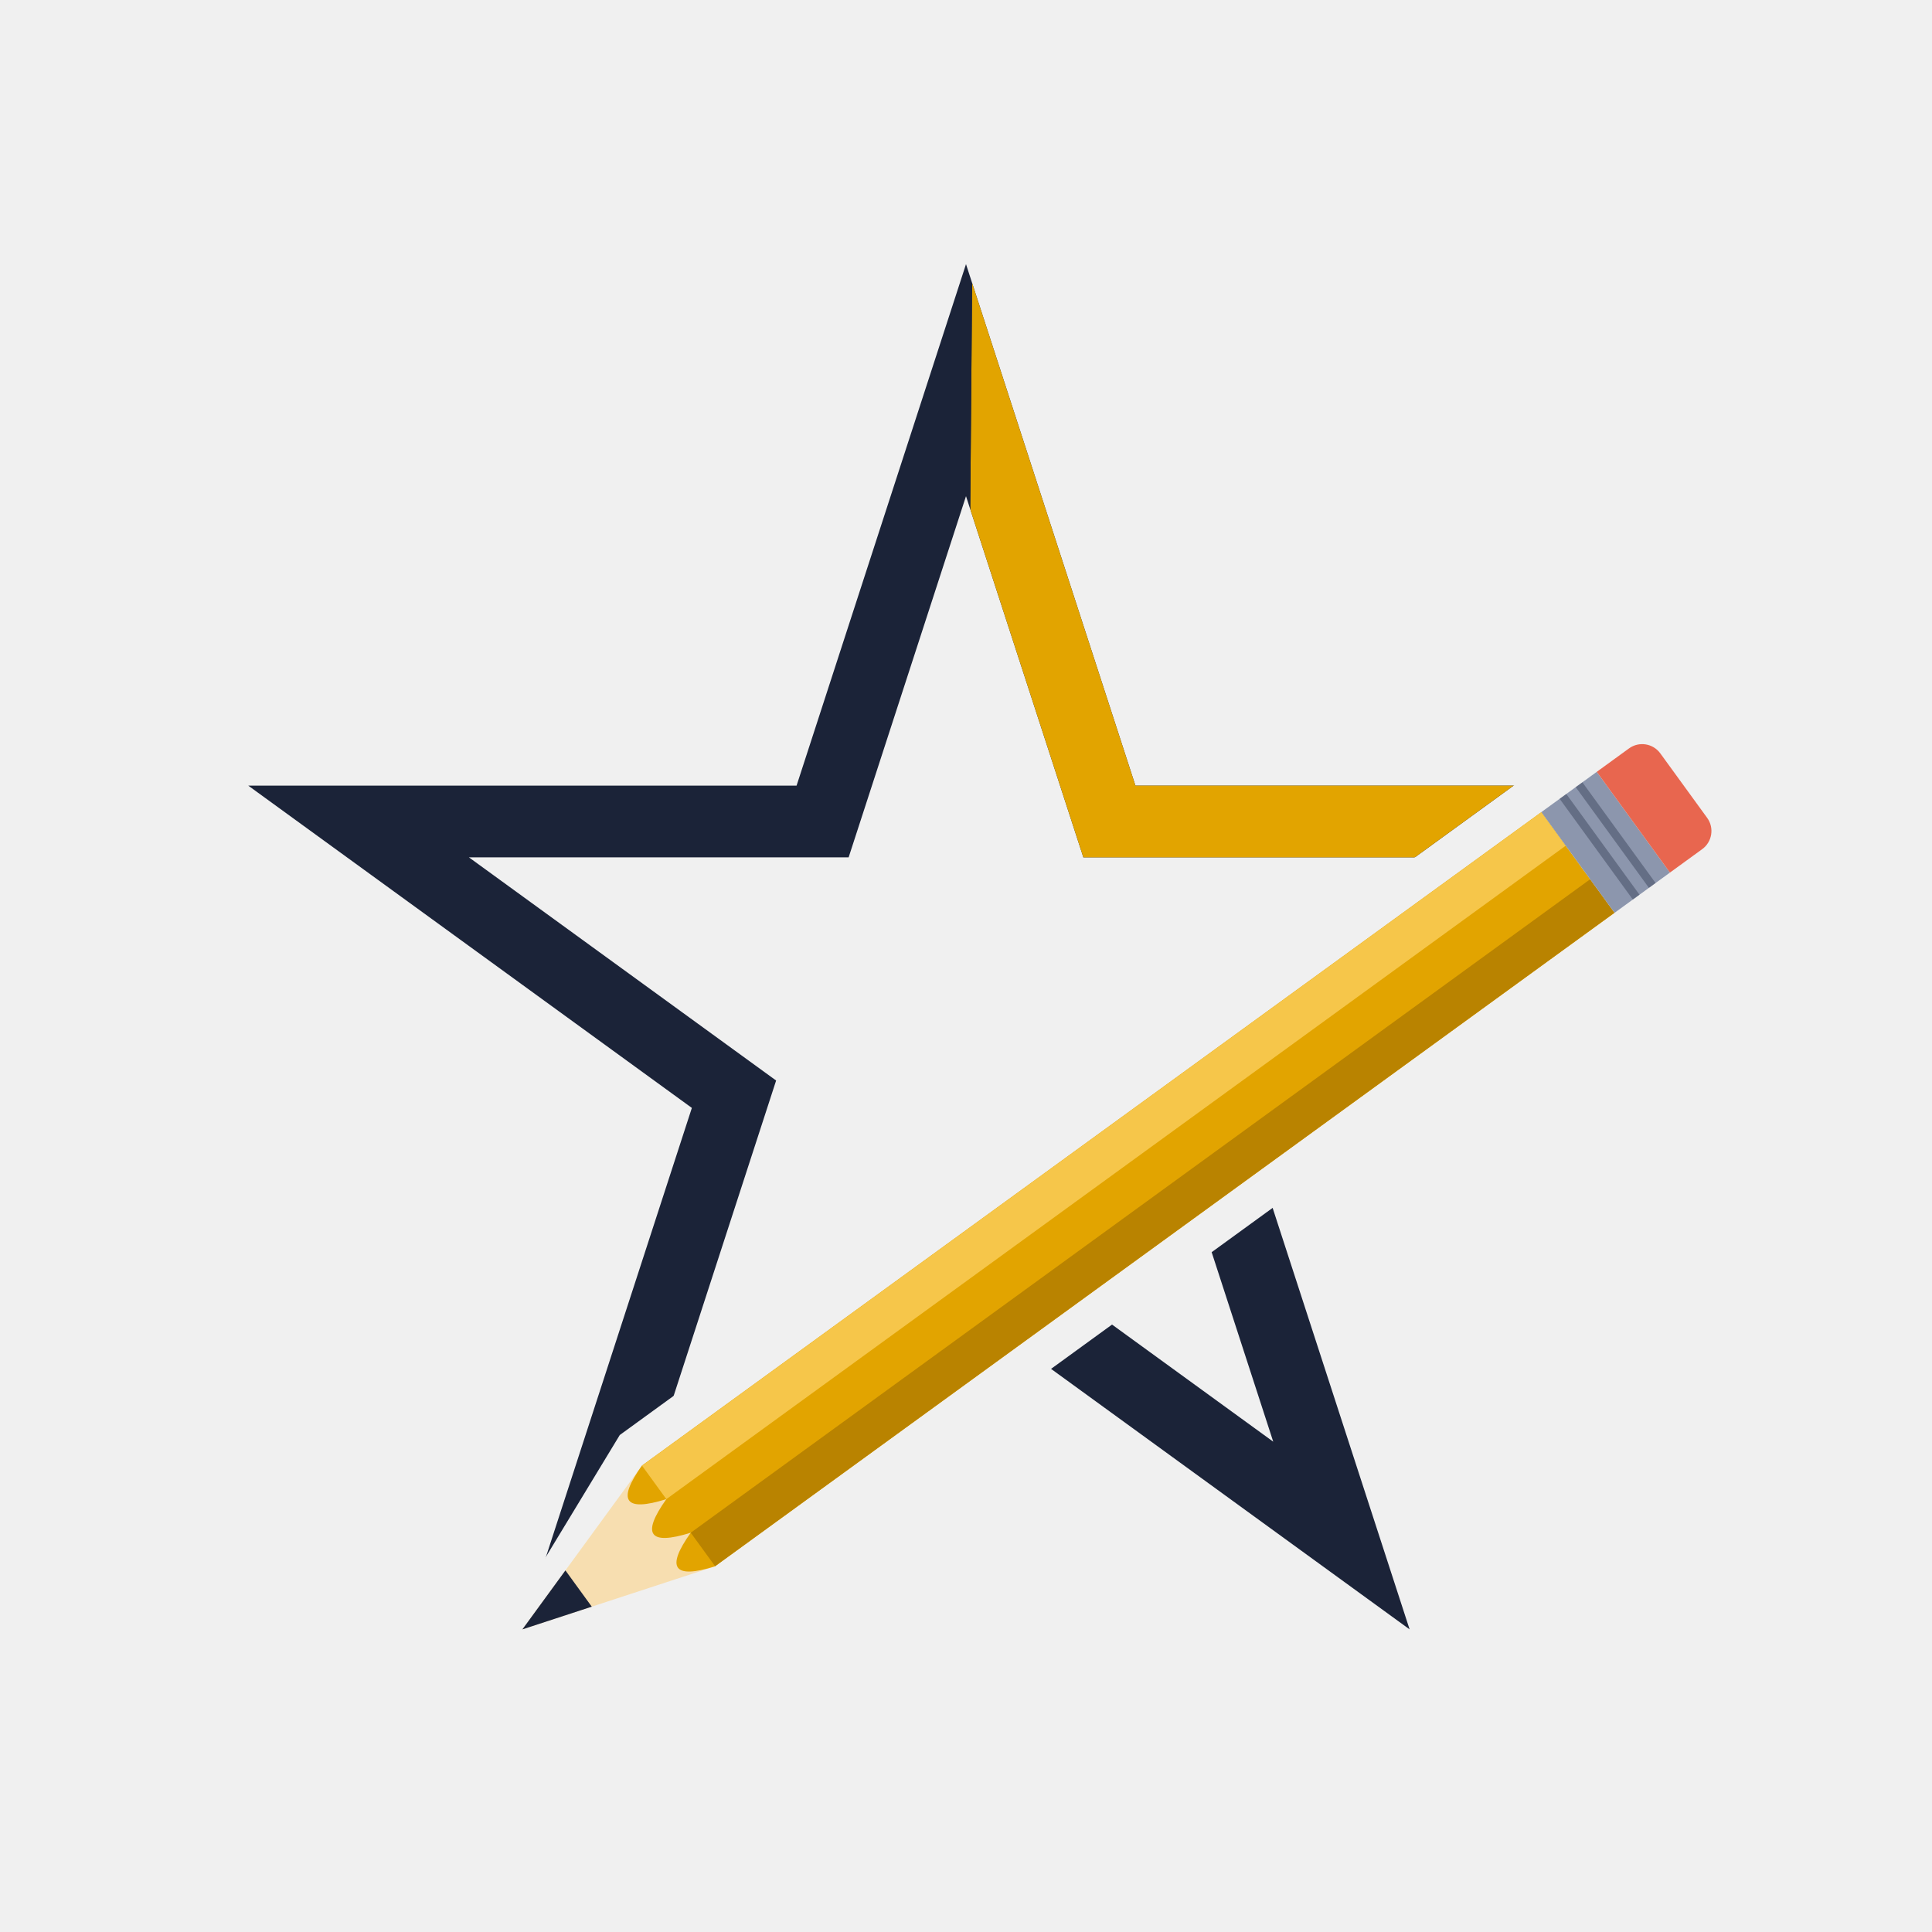
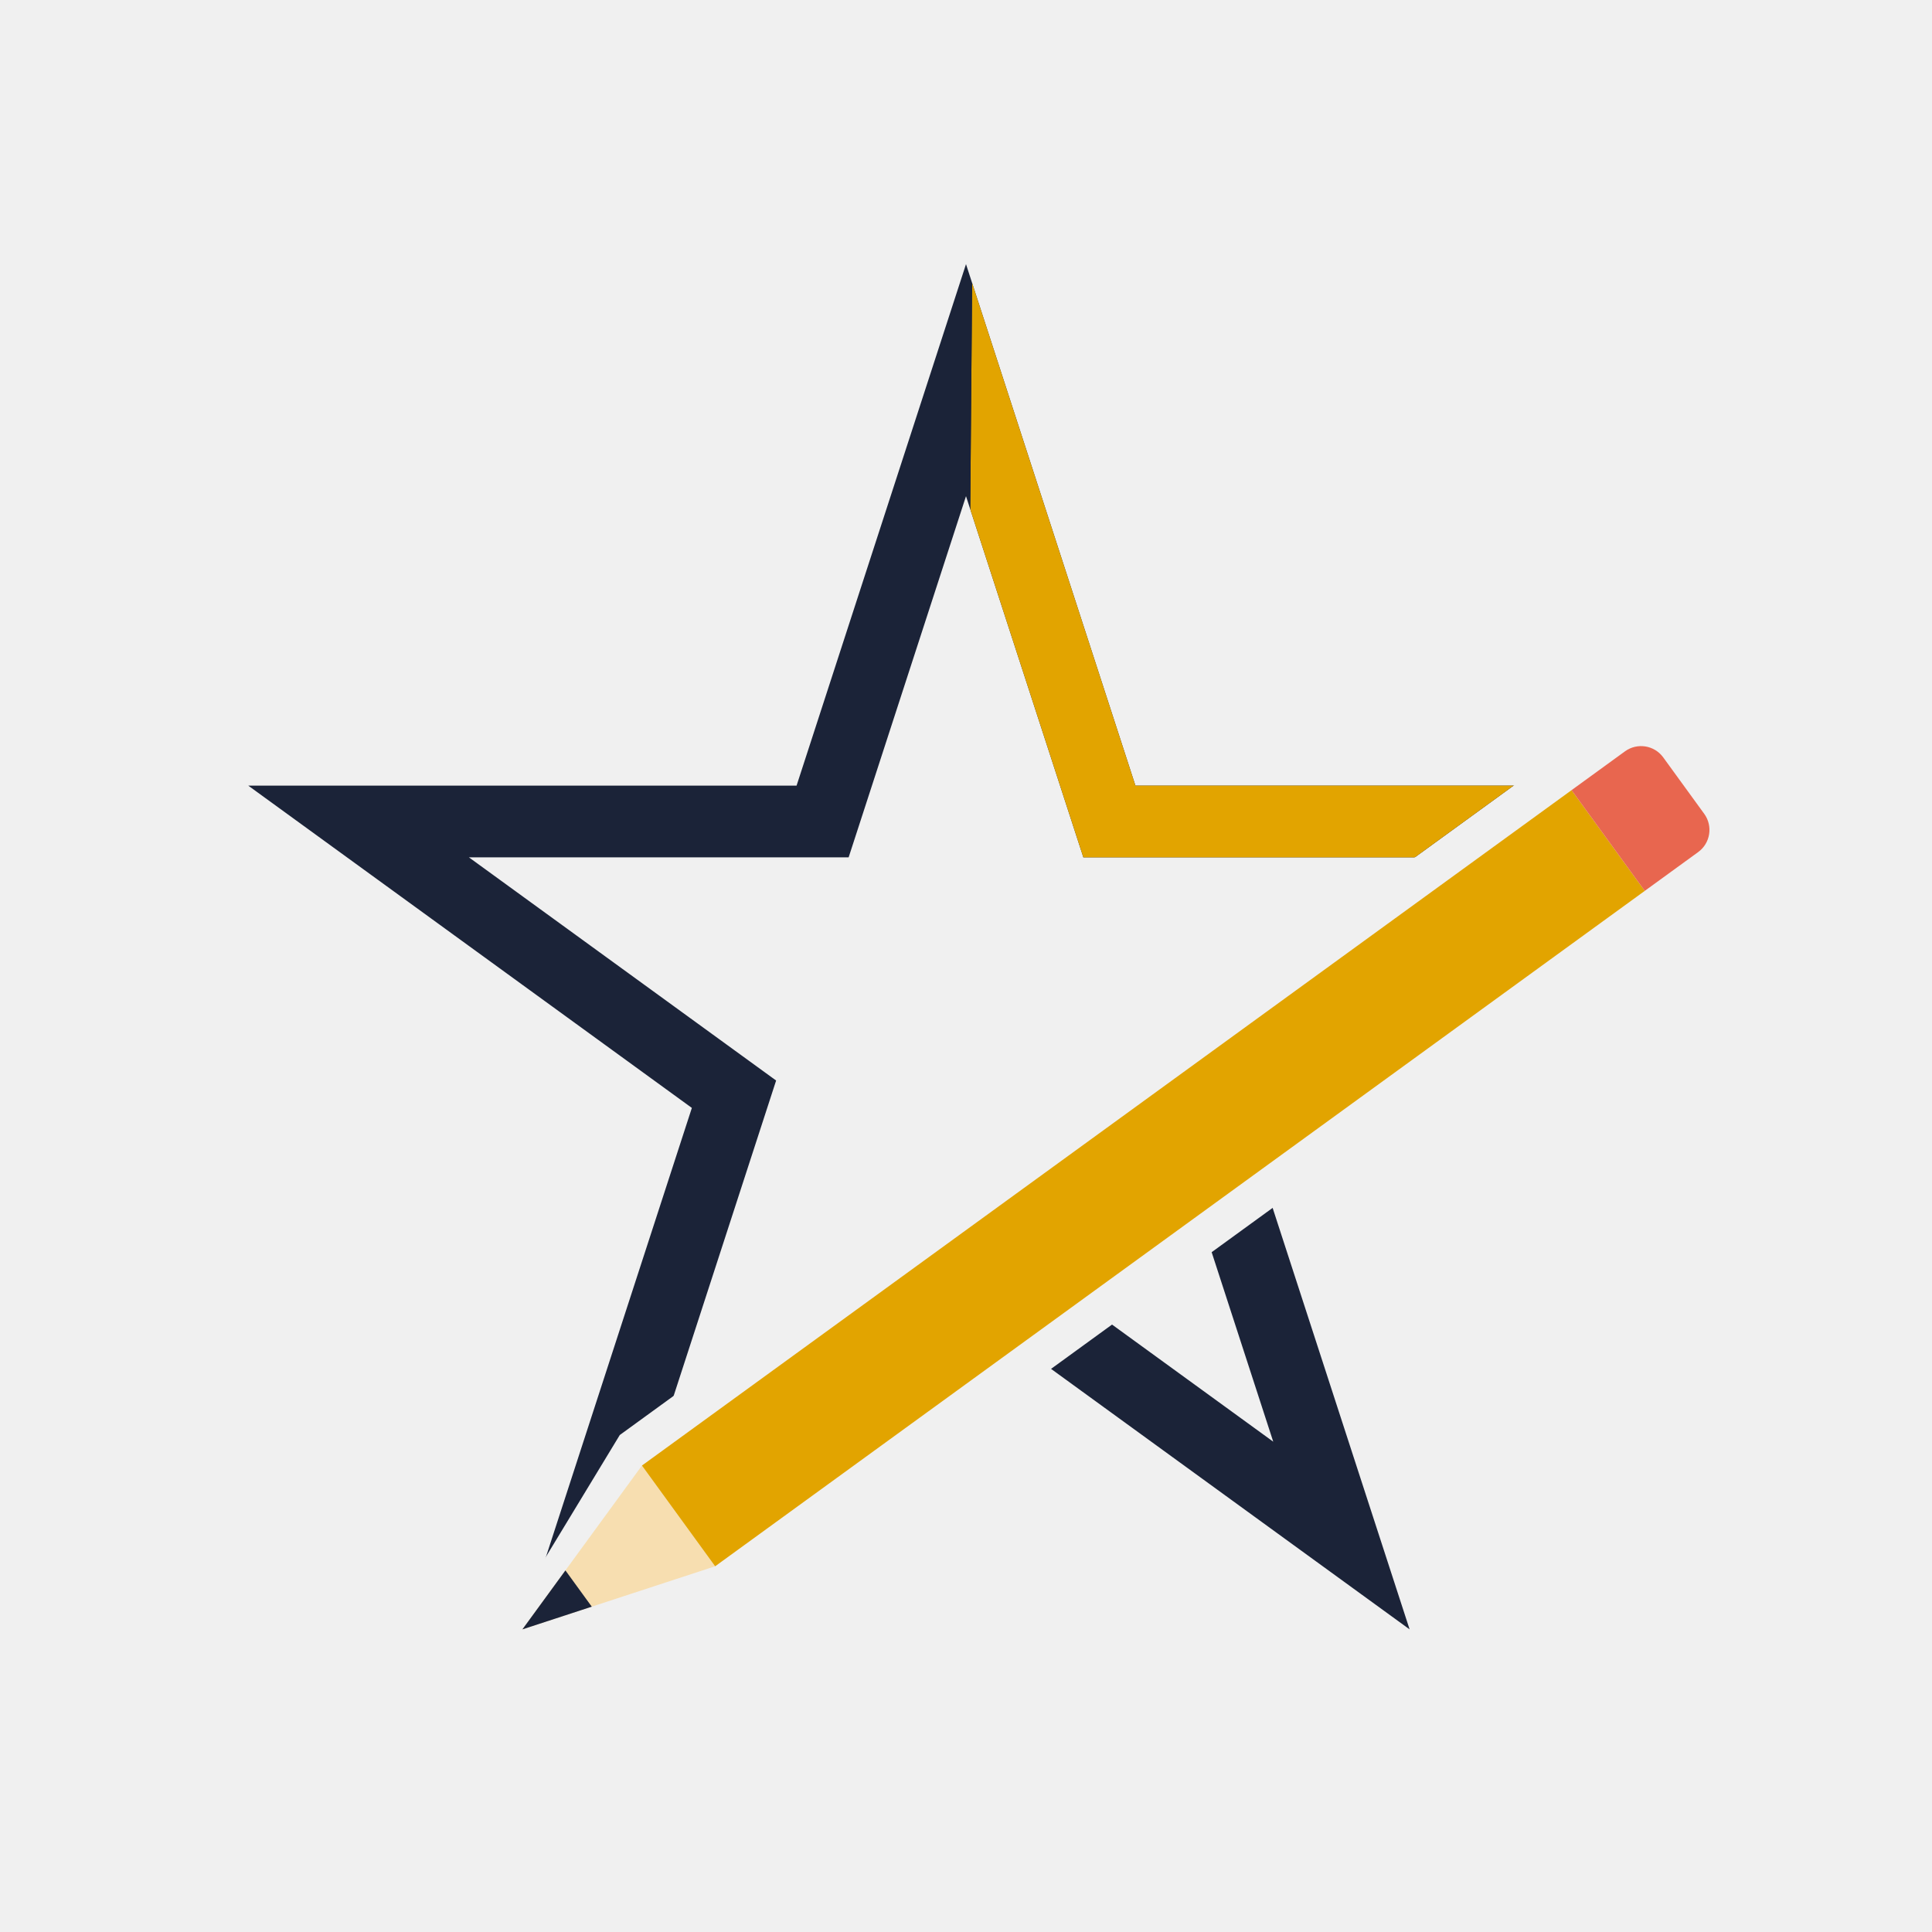
<svg xmlns="http://www.w3.org/2000/svg" viewBox="0 0 512 512">
  <defs>
    <mask id="a2-k" maskUnits="userSpaceOnUse" x="0" y="0" width="512" height="512">
      <rect width="512" height="512" fill="#fff" />
      <g fill="#000">
        <g transform="translate(138.44 431.8) rotate(-36)">
          <path d="M-12 0L51.15 -26.5L390.42 -26.5L390.42 26.5L51.15 26.5Z" />
        </g>
      </g>
    </mask>
  </defs>
  <path d="M256 70L300.9 208.2L446.21 208.2L328.65 293.61L373.56 431.8L256 346.39L138.44 431.8L183.35 293.61L65.79 208.2L211.1 208.2ZM256 131.49L287.1 227.2L387.74 227.2L306.32 286.35L337.42 382.06L256 322.91L174.58 382.06L205.68 286.35L124.26 227.2L224.9 227.2Z" fill="#1b2338" fill-rule="evenodd" mask="url(#a2-k)" />
  <clipPath id="a2-c">
    <path d="M256 270L258 30L556 -30L556 208.2Z" />
  </clipPath>
  <path d="M256 70L300.9 208.2L446.21 208.2L328.65 293.61L373.56 431.8L256 346.39L138.44 431.8L183.35 293.61L65.79 208.2L211.1 208.2ZM256 131.49L287.1 227.2L387.74 227.2L306.32 286.35L337.42 382.06L256 322.91L174.58 382.06L205.68 286.35L124.26 227.2L224.9 227.2Z" fill="#e2a400" fill-rule="evenodd" mask="url(#a2-k)" clip-path="url(#a2-c)" />
  <g transform="translate(138.44 431.8) rotate(-36)">
    <path d="M0 0L51.15 -16.5L51.15 16.5Z" fill="#f7deb0" />
    <path d="M0 0L18.41 -5.94L18.41 5.94Z" fill="#1b2338" />
-     <path d="M345.77 -16.5L51.15 -16.5Q34.78 -11 51.15 -5.5Q34.78 0 51.15 5.5Q34.78 11 51.15 16.5L345.77 16.5Z" fill="#e2a400" />
-     <rect x="51.15" y="-16.5" width="294.62" height="11" fill="#f6c64a" mask="url(#a2-b)" />
-     <rect x="51.15" y="5.5" width="294.62" height="11" fill="#b98300" mask="url(#a2-b)" />
-     <mask id="a2-b" maskUnits="userSpaceOnUse" x="-50" y="-100" width="480.42" height="200">
-       <path d="M345.77 -16.5L51.15 -16.5Q34.78 -11 51.15 -5.5Q34.78 0 51.15 5.5Q34.78 11 51.15 16.5L345.77 16.5Z" fill="#fff" />
-     </mask>
-     <rect x="345.77" y="-16.5" width="18.15" height="33" fill="#8c96ad" />
-     <rect x="351.76" y="-16.5" width="2.18" height="33" fill="#1b2338" opacity=".35" />
-     <rect x="357.03" y="-16.5" width="2.18" height="33" fill="#1b2338" opacity=".35" />
-     <path d="M363.92 -16.5H374.48A5.94 5.94 0 0 1 380.42 -10.56V10.56A5.94 5.94 0 0 1 374.48 16.5H363.92Z" fill="#e8664f" />
+     <rect x="51.15" y="-16.5" width="304.52" height="33" fill="#e2a400" />
+     <path d="M355.67 -16.5H373.16A7.26 7.26 0 0 1 380.42 -9.24V9.24A7.26 7.26 0 0 1 373.16 16.5H355.67Z" fill="#e8664f" />
  </g>
</svg>
